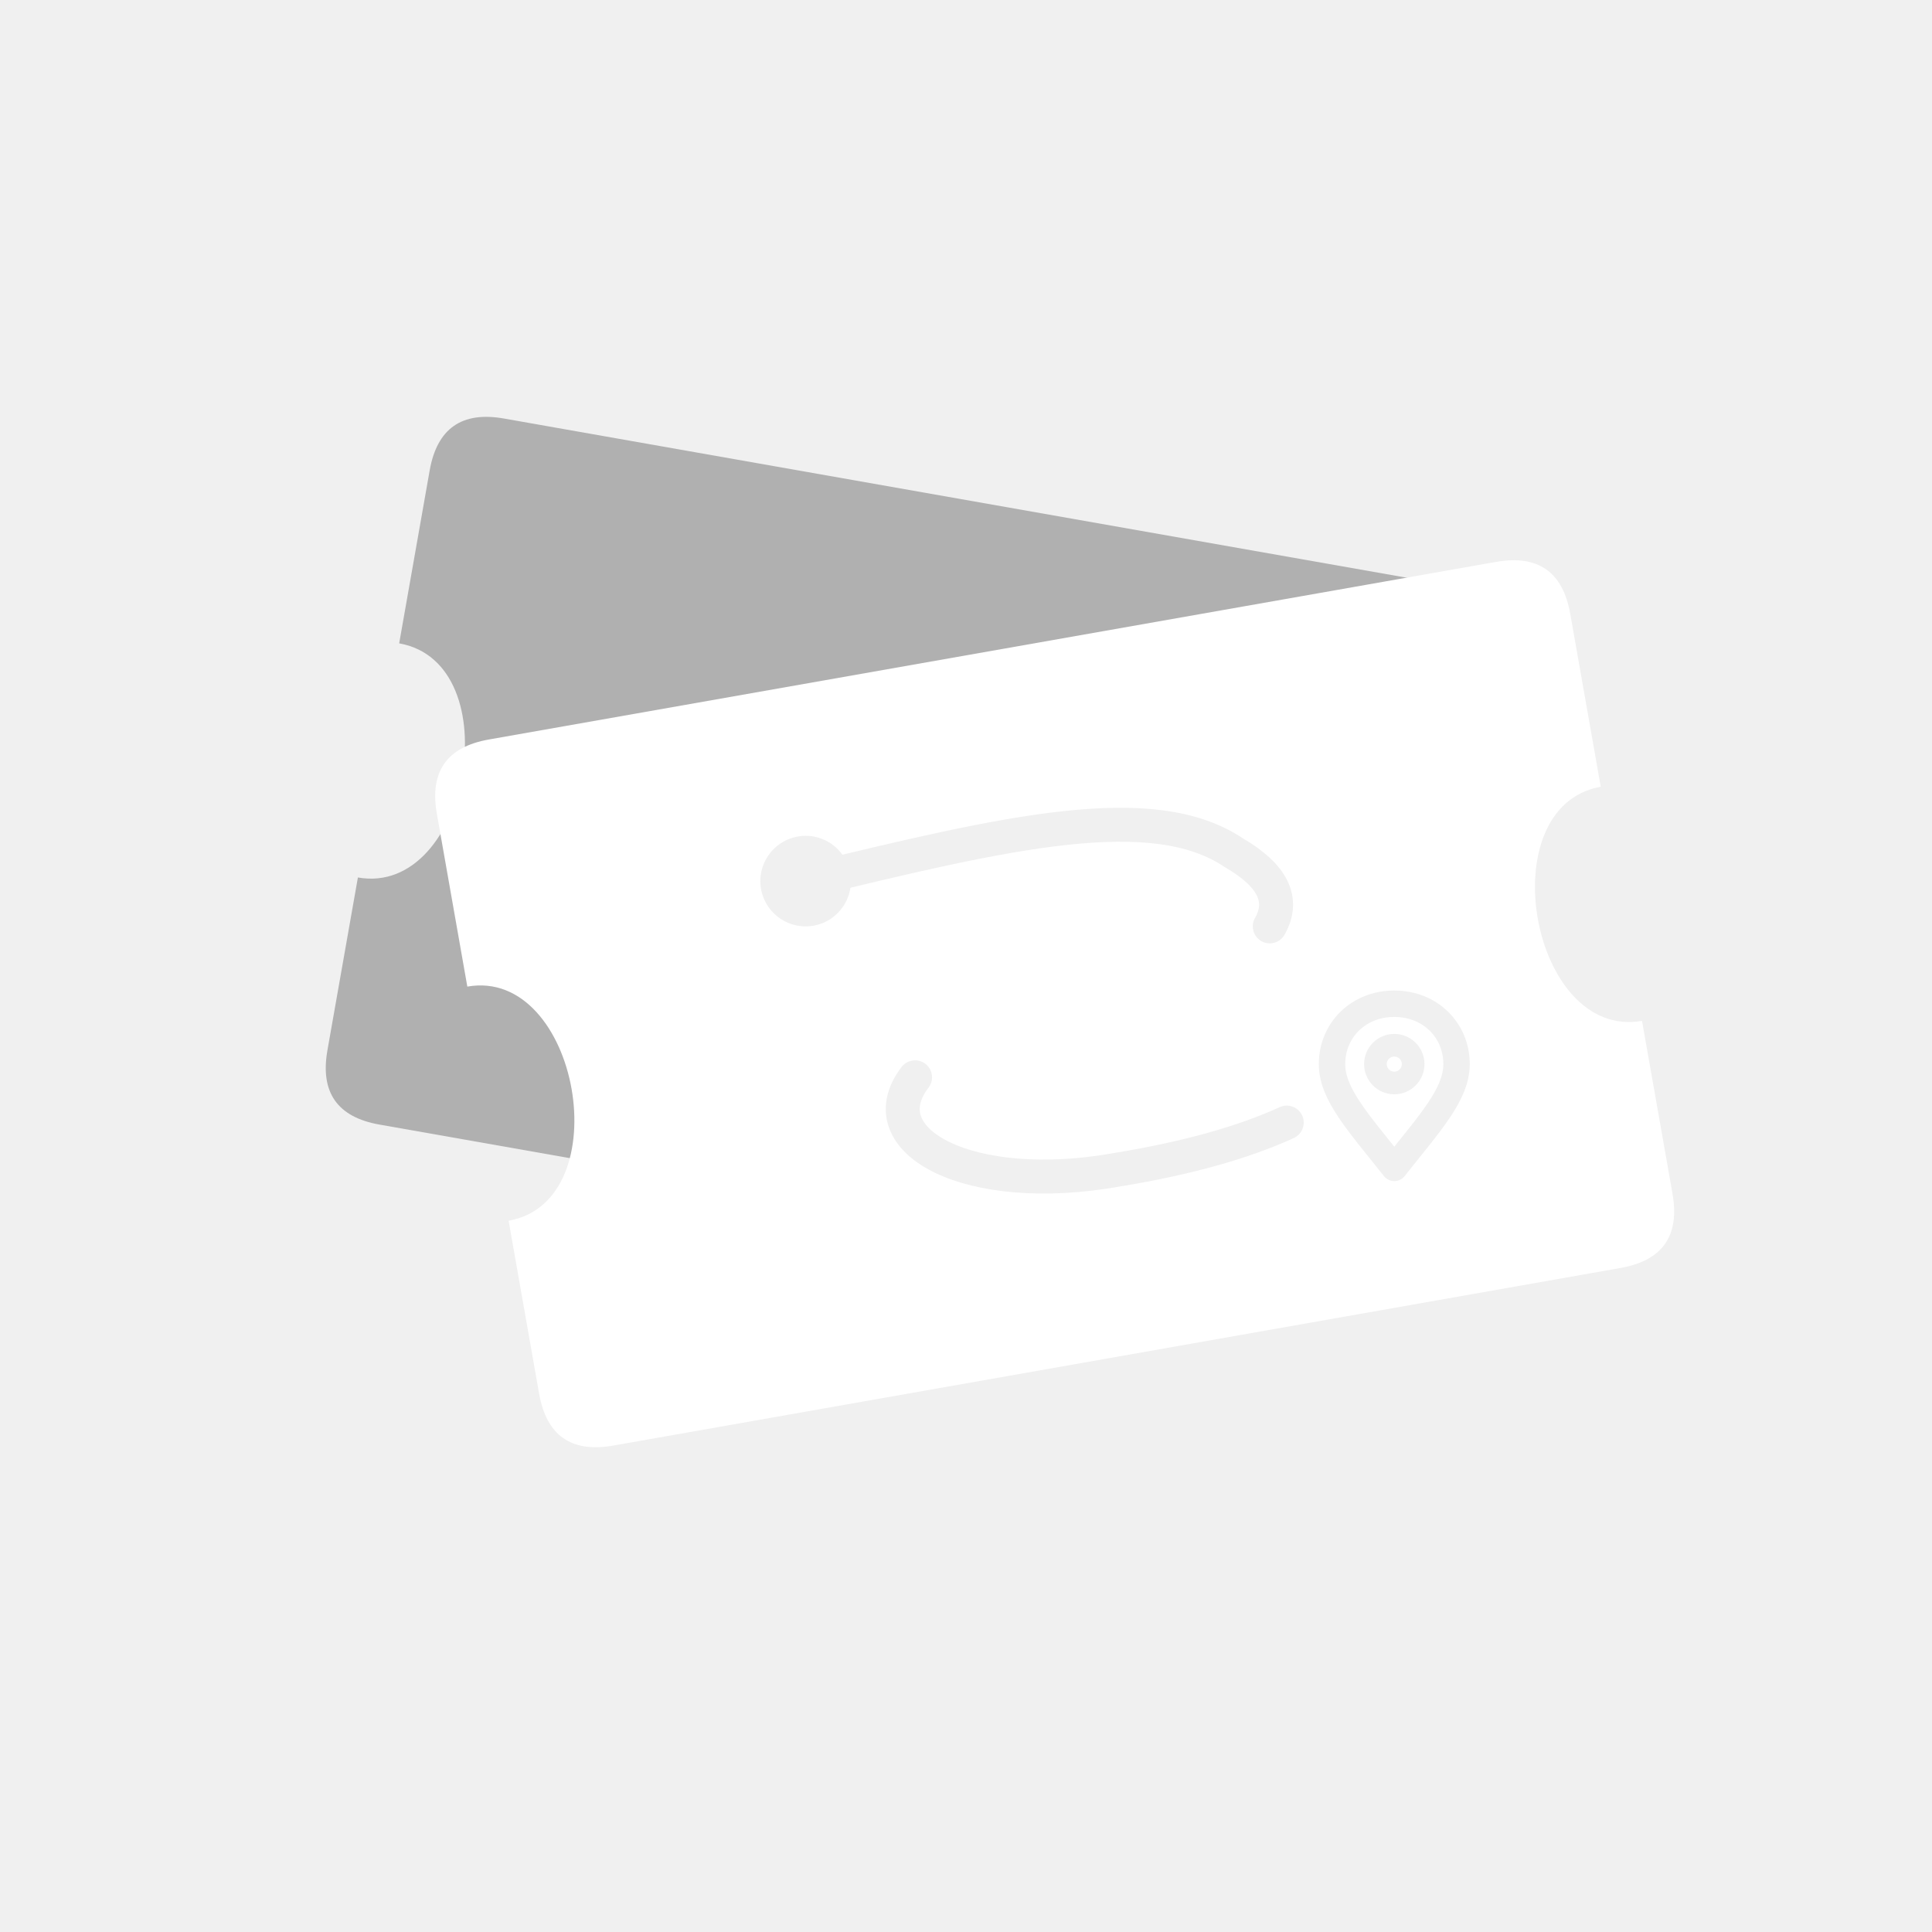
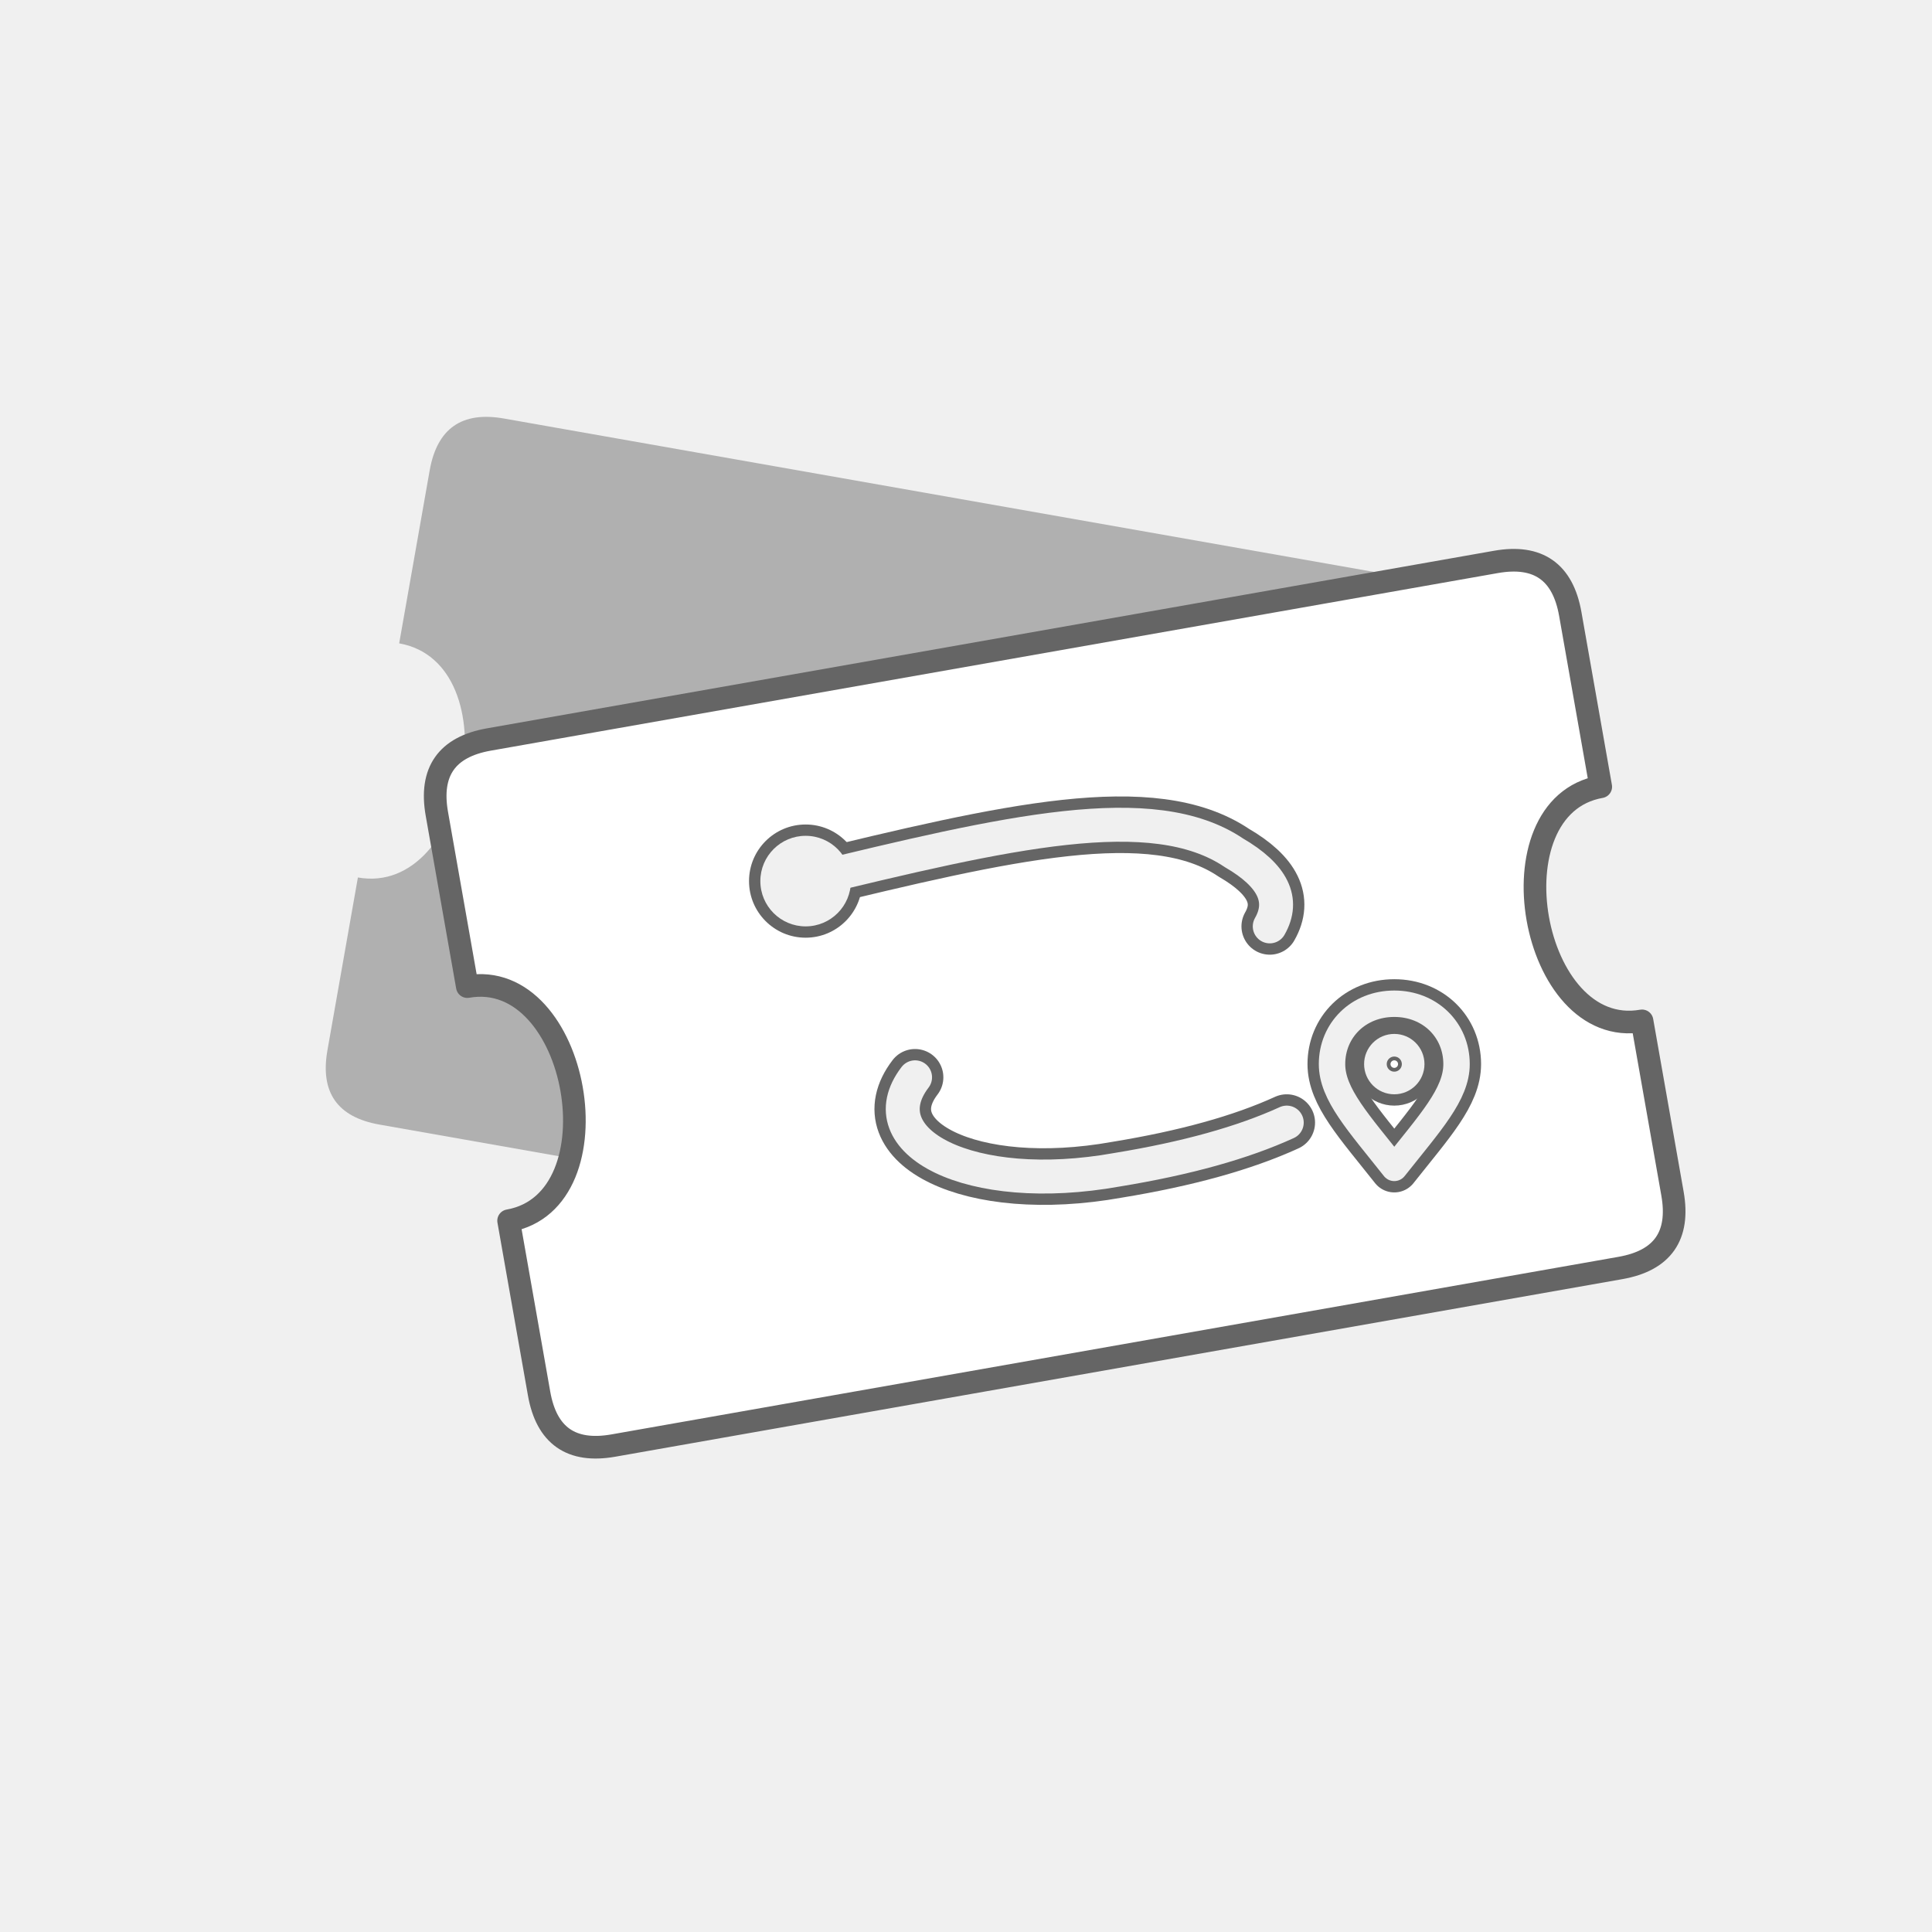
<svg xmlns="http://www.w3.org/2000/svg" viewBox="0 0 1024 1024">
  <defs>
    <mask id="journey" x="0" y="0" width="1024" height="1024" maskUnits="userSpaceOnUse" style="mask-type:luminance">
      <rect width="1024" height="1024" fill="#FFFFFF" />
      <g transform="translate(34 42)">
        <g fill="none" stroke="#000000" stroke-linecap="round" stroke-linejoin="round">
          <path d="M393 425C500 399 577 381 620 410Q651 428 639 449" stroke-width="18" />
          <path d="M451 529C425 563 480 592 558 578Q613 569 648 553" stroke-width="18" />
          <path d="M705 490C686 490 672 504 672 522C672 538 686 553 705 577C724 553 738 538 738 522C738 504 724 490 705 490Z" stroke-width="14" />
          <circle cx="705" cy="522" r="10" stroke-width="12" />
        </g>
        <circle cx="393" cy="425" r="24" fill="#000000" />
      </g>
    </mask>
  </defs>
  <g mask="url(#journey)">
    <g transform="translate(-24 -34) rotate(10 525 490)" fill="#B0B0B0">
      <path d="M254 300H796Q830 300 830 334V427C770 427 770 553 830 553V646Q830 680 796 680H254Q220 680 220 646V553C280 553 280 427 220 427V334Q220 300 254 300Z" />
    </g>
-     <g transform="translate(34 42) rotate(-10 525 490)" fill="#FFFFFF">
+     <g transform="translate(34 42) rotate(-10 525 490)" fill="#FFFFFF" stroke="#656565" stroke-width="12" stroke-linejoin="round">
      <path d="M254 300H796Q830 300 830 334V427C770 427 770 553 830 553V646Q830 680 796 680H254Q220 680 220 646V553C280 553 280 427 220 427V334Q220 300 254 300Z" />
+     </g>
+     <g transform="translate(34 42)">
+       <g fill="none" stroke="#656565" stroke-linecap="round" stroke-linejoin="round">
+         <path d="M393 425C500 399 577 381 620 410Q651 428 639 449" stroke-width="30" />
+         <path d="M451 529C425 563 480 592 558 578Q613 569 648 553" stroke-width="30" />
+         <path d="M705 490C686 490 672 504 672 522C672 538 686 553 705 577C724 553 738 538 738 522C738 504 724 490 705 490Z" stroke-width="26" />
+         <circle cx="705" cy="522" r="10" stroke-width="24" />
+       </g>
+       <circle cx="393" cy="425" r="30" fill="#656565" />
    </g>
  </g>
</svg>
